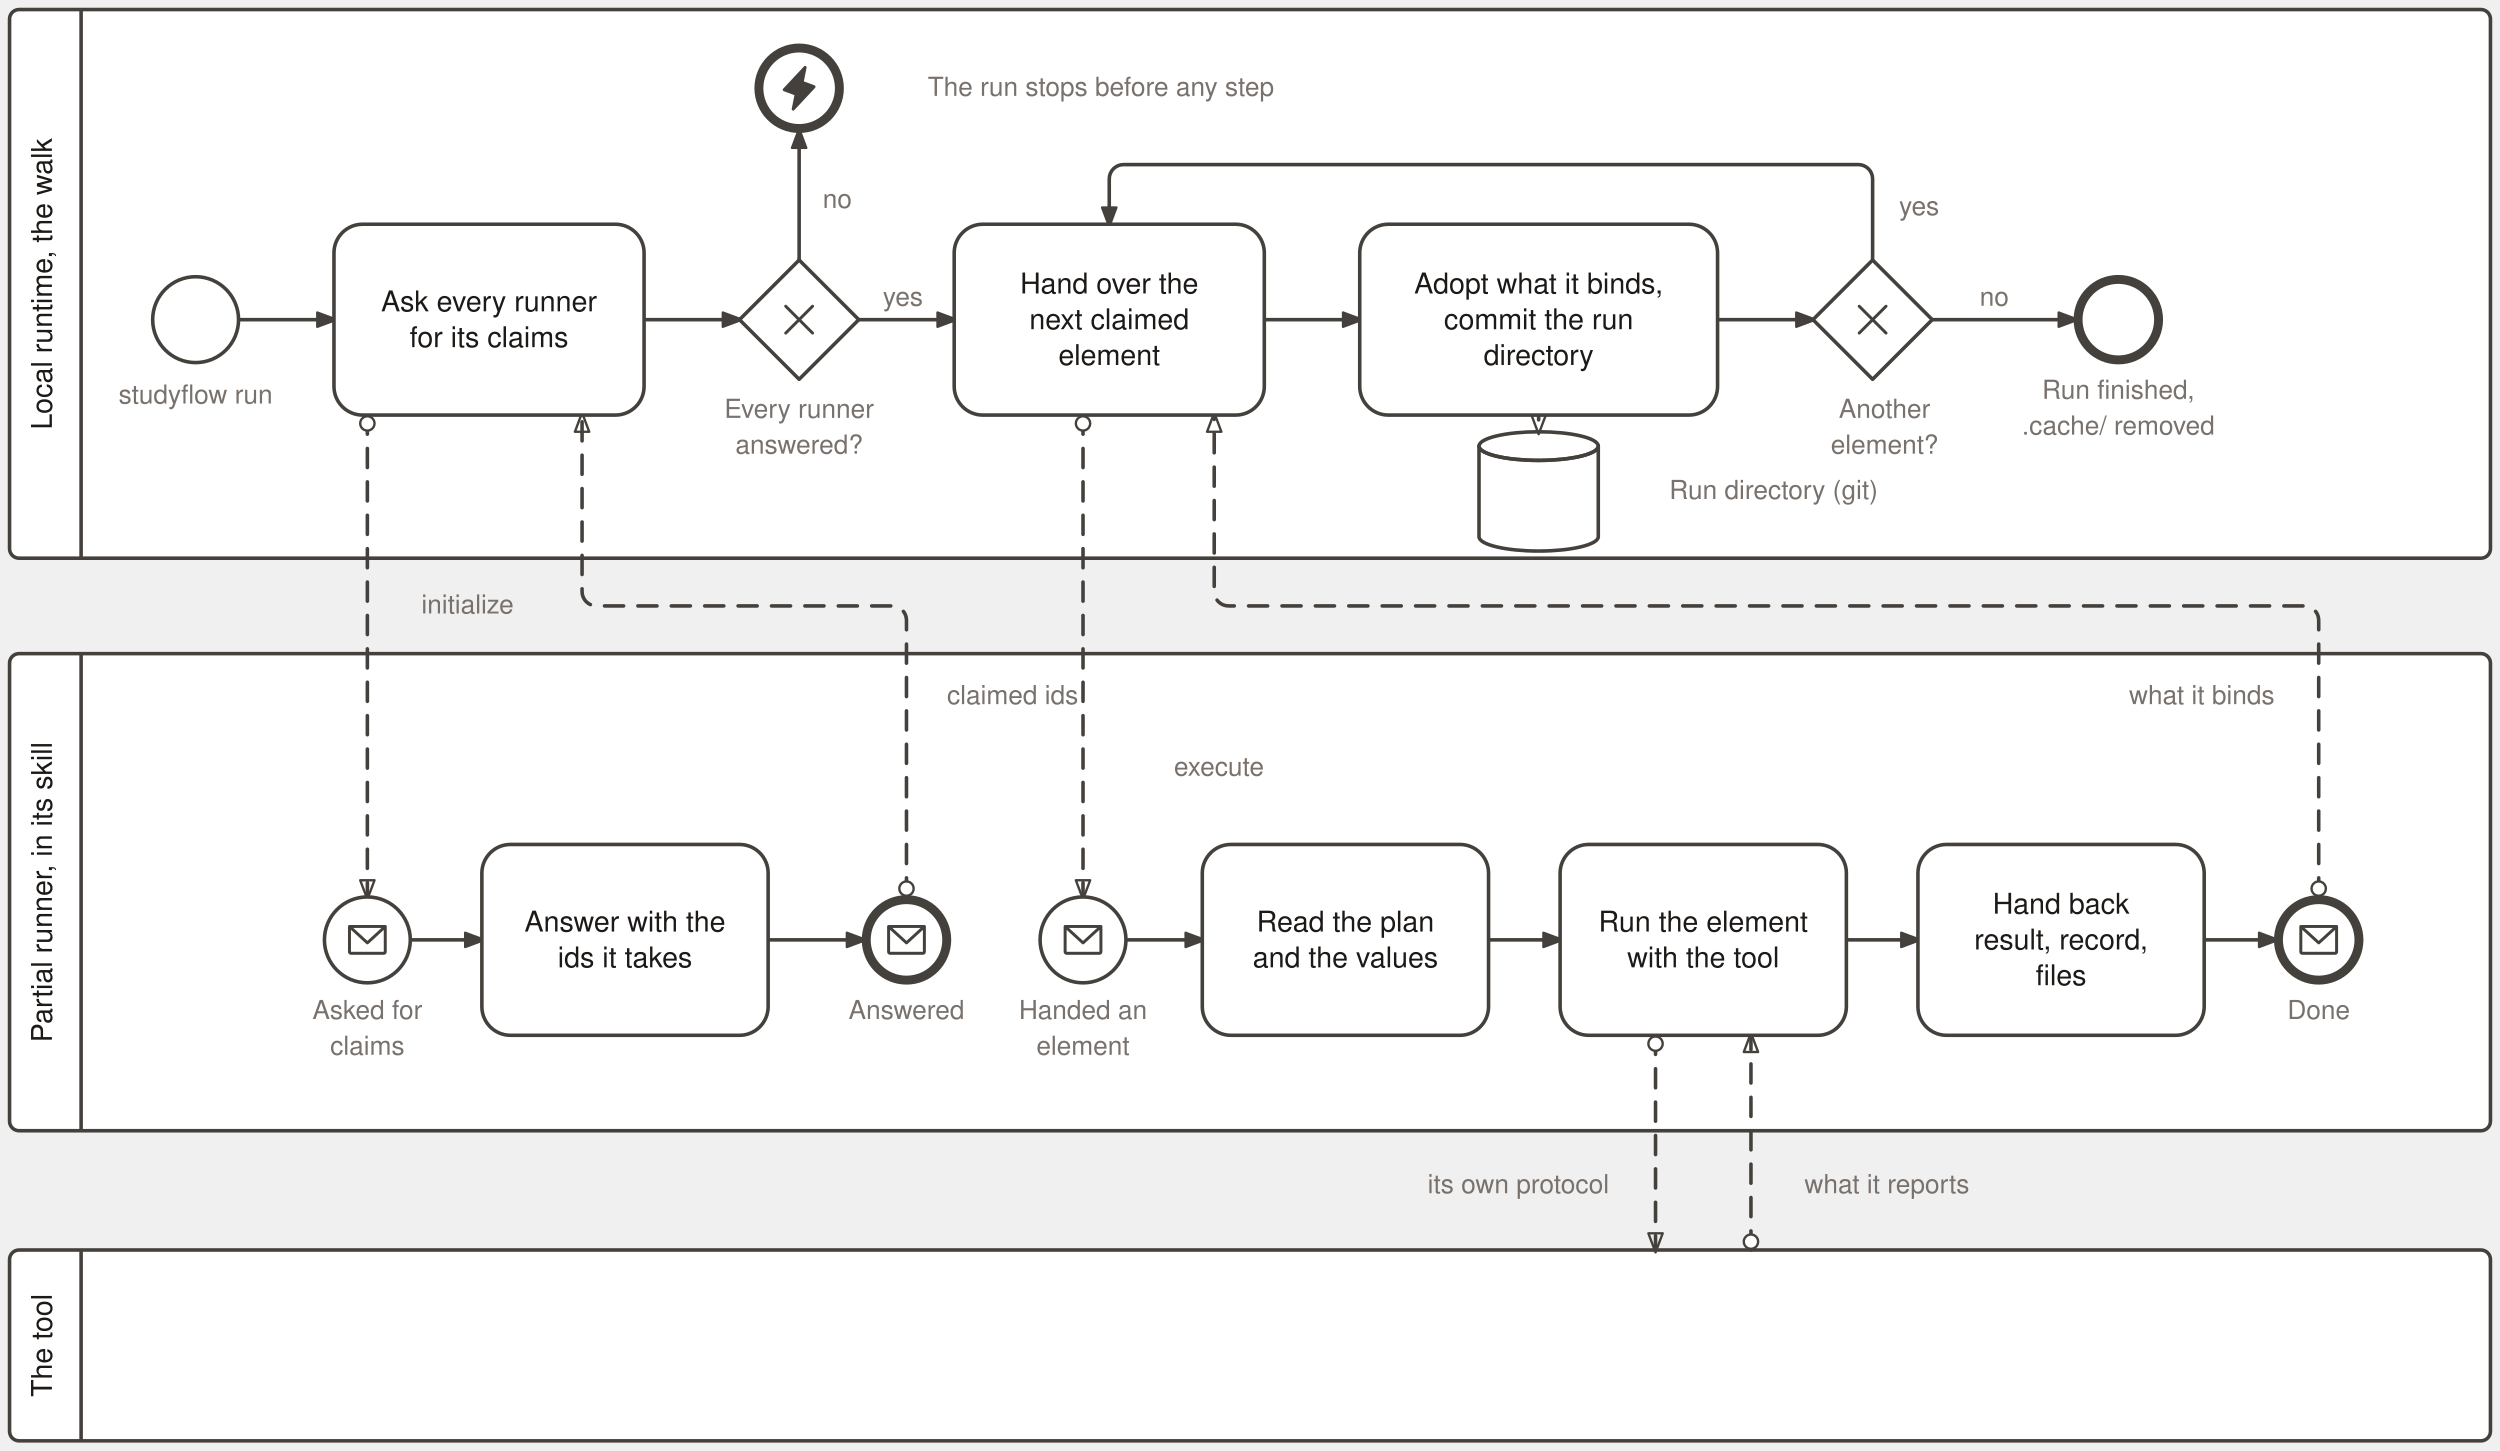
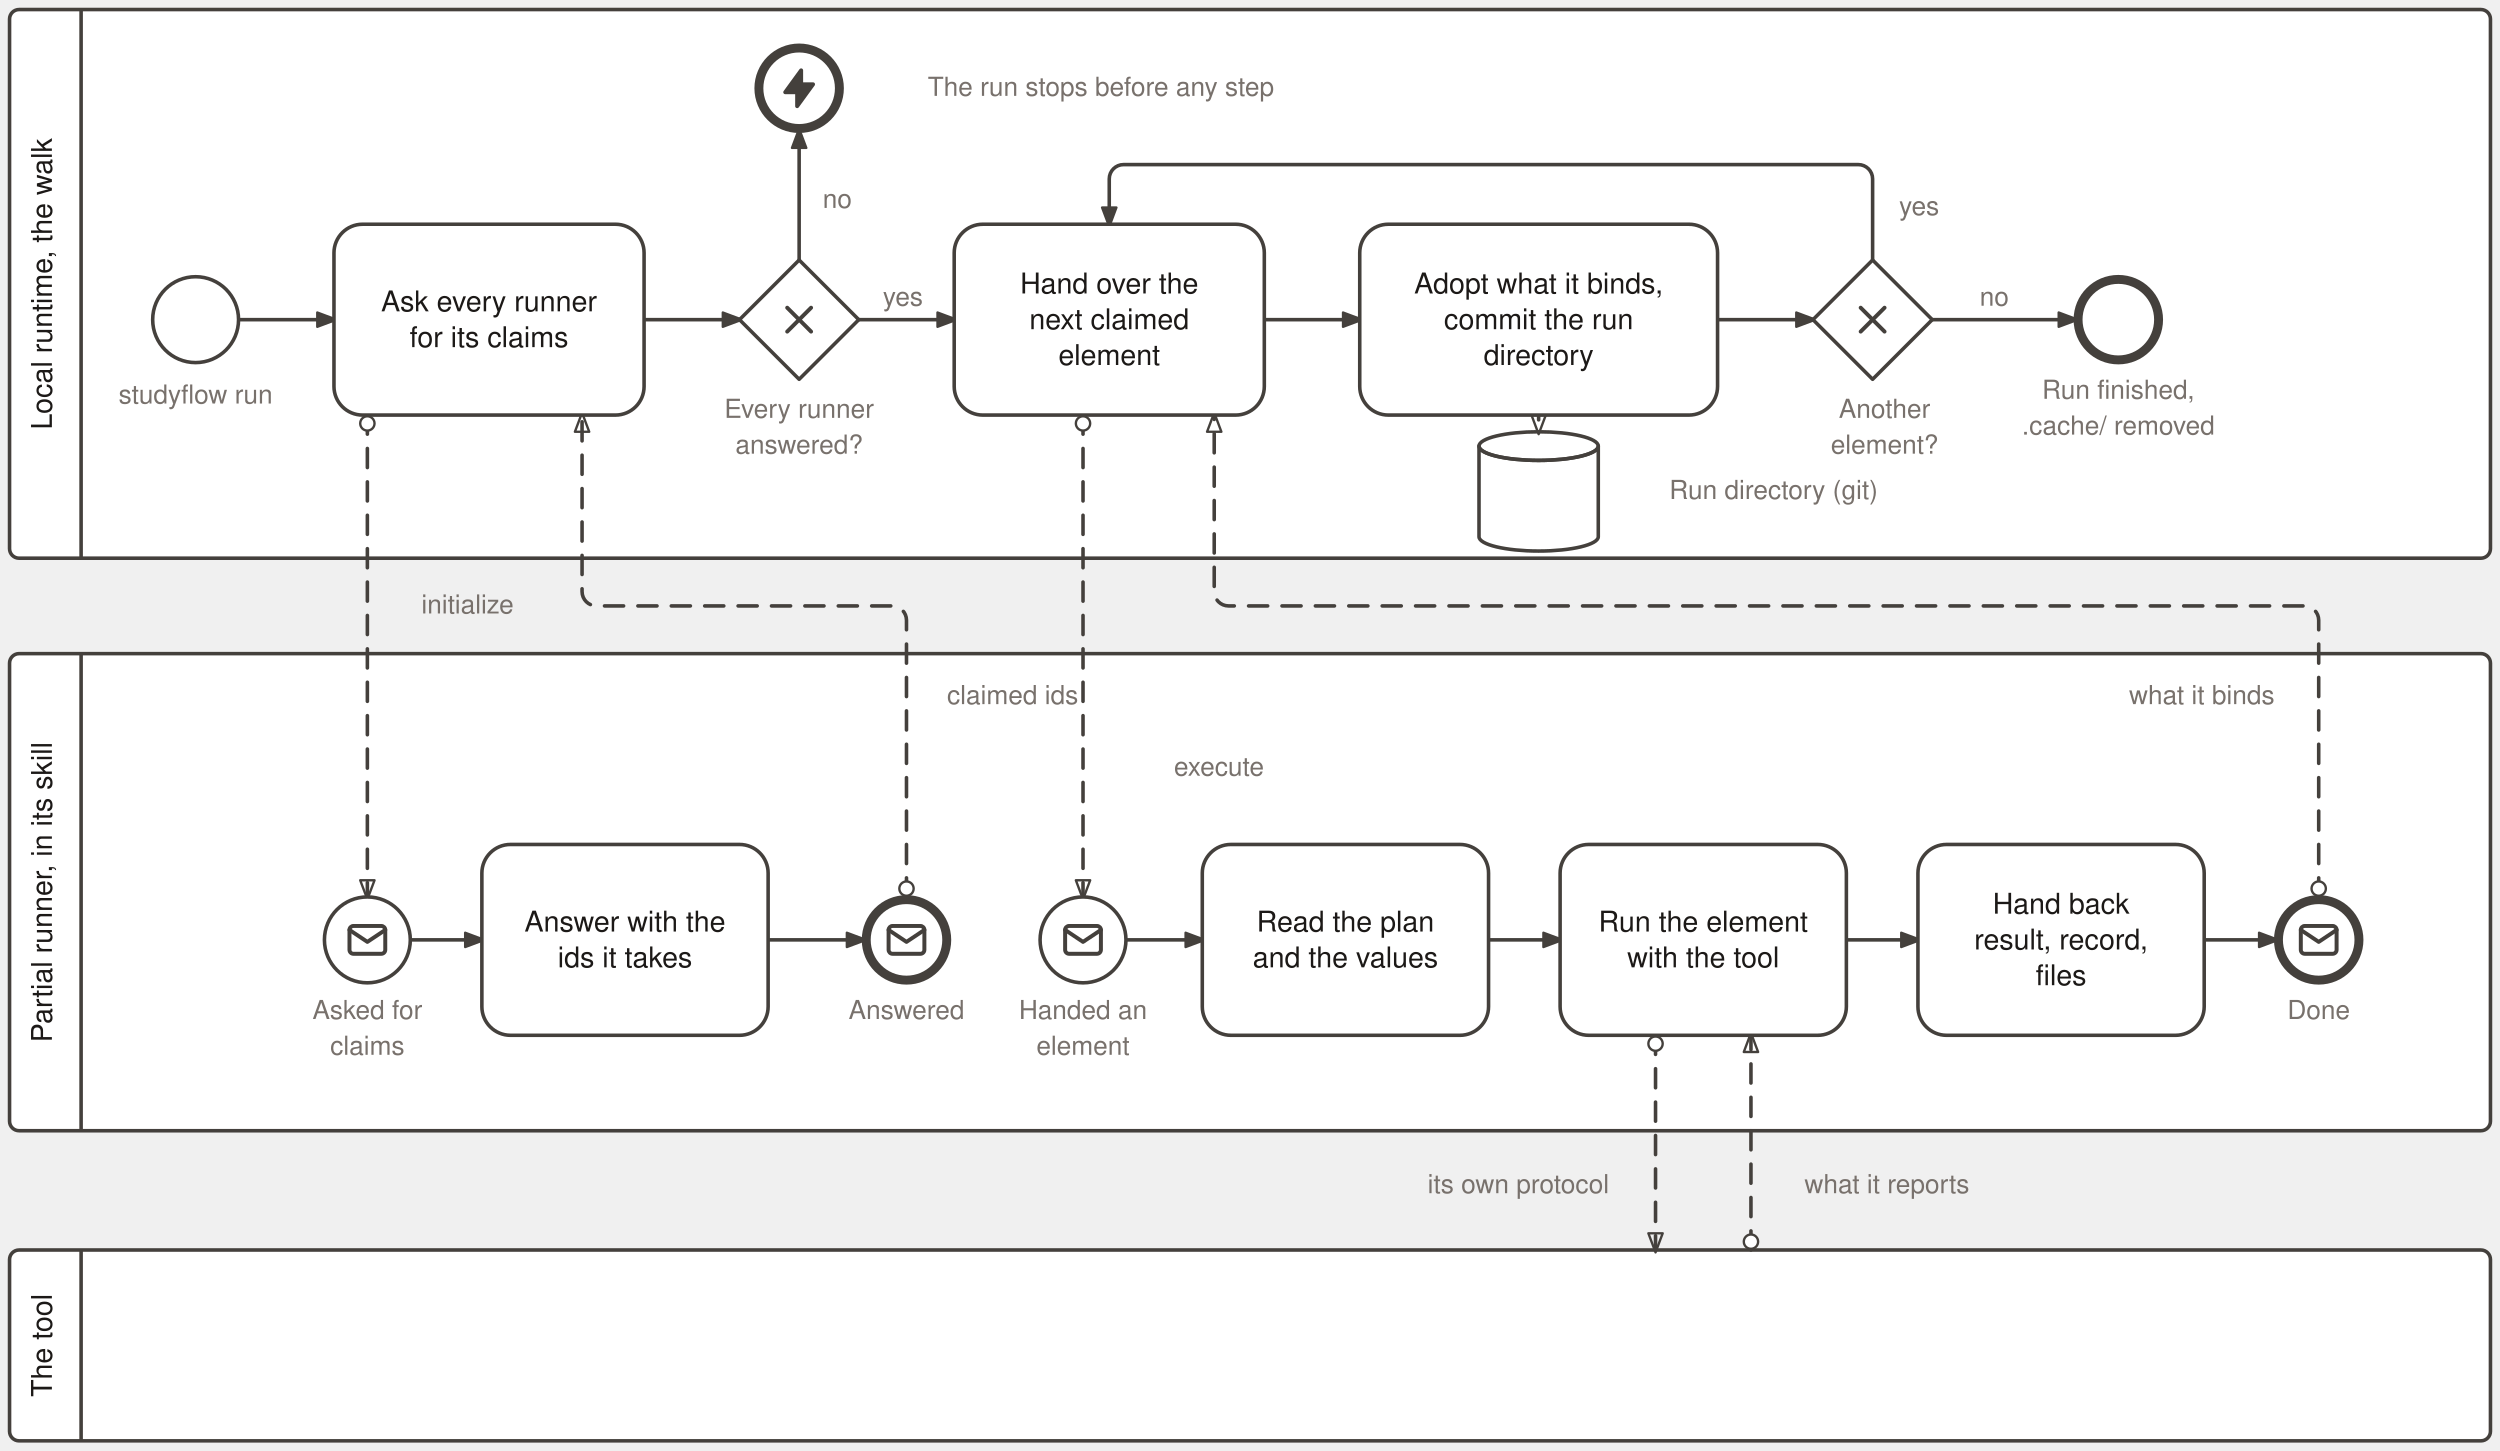
<svg xmlns="http://www.w3.org/2000/svg" class="sf-canvas" viewBox="36 16 1048 608" width="1048" height="608">
  <defs>
    <marker id="sf-arrow-sequence" markerWidth="10" markerHeight="10" refX="8" refY="5" orient="auto" markerUnits="userSpaceOnUse">
      <path d="M1,2 L9,5 L1,8 Z" fill="context-stroke" stroke="context-stroke" stroke-width="1" stroke-linejoin="round" />
    </marker>
    <marker id="sf-arrow-message" markerWidth="10" markerHeight="10" refX="8" refY="5" orient="auto" markerUnits="userSpaceOnUse">
      <path d="M1,2 L9,5 L1,8 Z" fill="none" stroke="context-stroke" stroke-width="1" stroke-linejoin="round" />
    </marker>
    <marker id="sf-arrow-open" markerWidth="10" markerHeight="10" refX="8" refY="5" orient="auto" markerUnits="userSpaceOnUse">
      <path d="M1,2 L9,5 L1,8 Z" fill="none" stroke="context-stroke" stroke-width="1" stroke-linejoin="round" />
    </marker>
    <marker id="sf-marker-default" markerWidth="10" markerHeight="10" refX="0" refY="5" orient="auto" markerUnits="userSpaceOnUse">
      <path d="M3,2 L7,8" fill="none" stroke="context-stroke" stroke-width="1.5" />
    </marker>
    <marker id="sf-marker-message-start" markerWidth="10" markerHeight="10" refX="1.5" refY="5" orient="auto" markerUnits="userSpaceOnUse">
      <circle cx="5" cy="5" r="3" fill="#ffffff" stroke="context-stroke" stroke-width="1" />
    </marker>
  </defs>
  <g data-layer="elements">
    <g class="sf-shape" data-element-id="Pool_Walk" data-element-type="bpmn:Participant" transform="translate(40, 20)">
      <rect x="0" y="0" width="1040" height="230" rx="4" ry="4" fill="#ffffff" stroke="#44403c" stroke-width="1.5" />
      <line x1="30" y1="0" x2="30" y2="230" stroke="#44403c" stroke-width="1.5" />
      <text class="sf-label" x="15" y="115" fill="#1c1917" font-size="12" font-weight="500" font-family="&quot;IBM Plex Sans&quot;, Helvetica, sans-serif" text-anchor="middle" dominant-baseline="central" stroke-width="0" transform="rotate(-90, 15, 115)">Local runtime, the walk</text>
    </g>
    <g class="sf-shape" data-element-id="Pool_Runner" data-element-type="bpmn:Participant" transform="translate(40, 290)">
      <rect x="0" y="0" width="1040" height="200" rx="4" ry="4" fill="#ffffff" stroke="#44403c" stroke-width="1.5" />
      <line x1="30" y1="0" x2="30" y2="200" stroke="#44403c" stroke-width="1.5" />
      <text class="sf-label" x="15" y="100" fill="#1c1917" font-size="12" font-weight="500" font-family="&quot;IBM Plex Sans&quot;, Helvetica, sans-serif" text-anchor="middle" dominant-baseline="central" stroke-width="0" transform="rotate(-90, 15, 100)">Partial runner, in its skill</text>
    </g>
    <g class="sf-shape" data-element-id="Pool_Tool" data-element-type="bpmn:Participant" transform="translate(40, 540)">
      <rect x="0" y="0" width="1040" height="80" rx="4" ry="4" fill="#ffffff" stroke="#44403c" stroke-width="1.5" />
      <line x1="30" y1="0" x2="30" y2="80" stroke="#44403c" stroke-width="1.5" />
      <text class="sf-label" x="15" y="40" fill="#1c1917" font-size="12" font-weight="500" font-family="&quot;IBM Plex Sans&quot;, Helvetica, sans-serif" text-anchor="middle" dominant-baseline="central" stroke-width="0" transform="rotate(-90, 15, 40)">The tool</text>
    </g>
    <g class="sf-connection" data-element-id="Msg_Claims" data-element-type="bpmn:MessageFlow">
      <path class="sf-connection-line" d="M 190 190 L 190 392" data-waypoints="190,190 190,392" fill="none" stroke="#44403c" stroke-width="1.5" stroke-linejoin="round" stroke-linecap="round" stroke-dasharray="8,6" marker-end="url(#sf-arrow-message)" marker-start="url(#sf-marker-message-start)" />
    </g>
    <g class="sf-connection" data-element-id="Msg_Claimed" data-element-type="bpmn:MessageFlow">
      <path class="sf-connection-line" d="M 416 392 L 416 276 A 6 6 0 0 0 410 270 L 286 270 A 6 6 0 0 1 280 264 L 280 190" data-waypoints="416,392 416,270 280,270 280,190" fill="none" stroke="#44403c" stroke-width="1.5" stroke-linejoin="round" stroke-linecap="round" stroke-dasharray="8,6" marker-end="url(#sf-arrow-message)" marker-start="url(#sf-marker-message-start)" />
    </g>
    <g class="sf-connection" data-element-id="Msg_Element" data-element-type="bpmn:MessageFlow">
      <path class="sf-connection-line" d="M 490 190 L 490 392" data-waypoints="490,190 490,392" fill="none" stroke="#44403c" stroke-width="1.5" stroke-linejoin="round" stroke-linecap="round" stroke-dasharray="8,6" marker-end="url(#sf-arrow-message)" marker-start="url(#sf-marker-message-start)" />
    </g>
    <g class="sf-connection" data-element-id="Msg_State" data-element-type="bpmn:MessageFlow">
      <path class="sf-connection-line" d="M 1008 392 L 1008 276 A 6 6 0 0 0 1002 270 L 551 270 A 6 6 0 0 1 545 264 L 545 190" data-waypoints="1008,392 1008,270 545,270 545,190" fill="none" stroke="#44403c" stroke-width="1.5" stroke-linejoin="round" stroke-linecap="round" stroke-dasharray="8,6" marker-end="url(#sf-arrow-message)" marker-start="url(#sf-marker-message-start)" />
    </g>
    <g class="sf-connection" data-element-id="Msg_Protocol" data-element-type="bpmn:MessageFlow">
      <path class="sf-connection-line" d="M 730 450 L 730 540" data-waypoints="730,450 730,540" fill="none" stroke="#44403c" stroke-width="1.5" stroke-linejoin="round" stroke-linecap="round" stroke-dasharray="8,6" marker-end="url(#sf-arrow-message)" marker-start="url(#sf-marker-message-start)" />
    </g>
    <g class="sf-connection" data-element-id="Msg_Report" data-element-type="bpmn:MessageFlow">
      <path class="sf-connection-line" d="M 770 540 L 770 450" data-waypoints="770,540 770,450" fill="none" stroke="#44403c" stroke-width="1.5" stroke-linejoin="round" stroke-linecap="round" stroke-dasharray="8,6" marker-end="url(#sf-arrow-message)" marker-start="url(#sf-marker-message-start)" />
    </g>
    <g class="sf-connection" data-element-id="Out_Commit" data-element-type="bpmn:DataOutputAssociation">
      <path class="sf-connection-line" d="M 681 190 L 681 197" data-waypoints="681,190 681,197" fill="none" stroke="#44403c" stroke-width="1.5" stroke-linejoin="round" stroke-linecap="round" stroke-dasharray="2,5" marker-end="url(#sf-arrow-open)" />
    </g>
    <g class="sf-connection" data-element-id="Flow_Start" data-element-type="bpmn:SequenceFlow">
      <path class="sf-connection-line" d="M 136 150 L 176 150" data-waypoints="136,150 176,150" fill="none" stroke="#44403c" stroke-width="1.5" stroke-linejoin="round" stroke-linecap="round" marker-end="url(#sf-arrow-sequence)" />
    </g>
    <g class="sf-connection" data-element-id="Flow_Claims" data-element-type="bpmn:SequenceFlow">
      <path class="sf-connection-line" d="M 306 150 L 346 150" data-waypoints="306,150 346,150" fill="none" stroke="#44403c" stroke-width="1.5" stroke-linejoin="round" stroke-linecap="round" marker-end="url(#sf-arrow-sequence)" />
    </g>
    <g class="sf-connection" data-element-id="Flow_Refused" data-element-type="bpmn:SequenceFlow">
      <path class="sf-connection-line" d="M 371 125 L 371 71" data-waypoints="371,125 371,71" fill="none" stroke="#44403c" stroke-width="1.5" stroke-linejoin="round" stroke-linecap="round" marker-end="url(#sf-arrow-sequence)" />
    </g>
    <g class="sf-connection" data-element-id="Flow_Answered" data-element-type="bpmn:SequenceFlow">
      <path class="sf-connection-line" d="M 396 150 L 436 150" data-waypoints="396,150 436,150" fill="none" stroke="#44403c" stroke-width="1.5" stroke-linejoin="round" stroke-linecap="round" marker-end="url(#sf-arrow-sequence)" />
    </g>
    <g class="sf-connection" data-element-id="Flow_Handed" data-element-type="bpmn:SequenceFlow">
      <path class="sf-connection-line" d="M 566 150 L 606 150" data-waypoints="566,150 606,150" fill="none" stroke="#44403c" stroke-width="1.5" stroke-linejoin="round" stroke-linecap="round" marker-end="url(#sf-arrow-sequence)" />
    </g>
    <g class="sf-connection" data-element-id="Flow_Adopted" data-element-type="bpmn:SequenceFlow">
      <path class="sf-connection-line" d="M 756 150 L 796 150" data-waypoints="756,150 796,150" fill="none" stroke="#44403c" stroke-width="1.5" stroke-linejoin="round" stroke-linecap="round" marker-end="url(#sf-arrow-sequence)" />
    </g>
    <g class="sf-connection" data-element-id="Flow_Again" data-element-type="bpmn:SequenceFlow">
      <path class="sf-connection-line" d="M 821 125 L 821 91 A 6 6 0 0 0 815 85 L 507 85 A 6 6 0 0 0 501 91 L 501 110" data-waypoints="821,125 821,85 501,85 501,110" fill="none" stroke="#44403c" stroke-width="1.5" stroke-linejoin="round" stroke-linecap="round" marker-end="url(#sf-arrow-sequence)" />
    </g>
    <g class="sf-connection" data-element-id="Flow_Done" data-element-type="bpmn:SequenceFlow">
      <path class="sf-connection-line" d="M 846 150 L 906 150" data-waypoints="846,150 906,150" fill="none" stroke="#44403c" stroke-width="1.5" stroke-linejoin="round" stroke-linecap="round" marker-end="url(#sf-arrow-sequence)" />
    </g>
    <g class="sf-connection" data-element-id="Flow_Asked" data-element-type="bpmn:SequenceFlow">
      <path class="sf-connection-line" d="M 208 410 L 238 410" data-waypoints="208,410 238,410" fill="none" stroke="#44403c" stroke-width="1.5" stroke-linejoin="round" stroke-linecap="round" marker-end="url(#sf-arrow-sequence)" />
    </g>
    <g class="sf-connection" data-element-id="Flow_Printed" data-element-type="bpmn:SequenceFlow">
      <path class="sf-connection-line" d="M 358 410 L 398 410" data-waypoints="358,410 398,410" fill="none" stroke="#44403c" stroke-width="1.5" stroke-linejoin="round" stroke-linecap="round" marker-end="url(#sf-arrow-sequence)" />
    </g>
    <g class="sf-connection" data-element-id="Flow_Handed_In" data-element-type="bpmn:SequenceFlow">
      <path class="sf-connection-line" d="M 508 410 L 540 410" data-waypoints="508,410 540,410" fill="none" stroke="#44403c" stroke-width="1.5" stroke-linejoin="round" stroke-linecap="round" marker-end="url(#sf-arrow-sequence)" />
    </g>
    <g class="sf-connection" data-element-id="Flow_Read" data-element-type="bpmn:SequenceFlow">
      <path class="sf-connection-line" d="M 660 410 L 690 410" data-waypoints="660,410 690,410" fill="none" stroke="#44403c" stroke-width="1.5" stroke-linejoin="round" stroke-linecap="round" marker-end="url(#sf-arrow-sequence)" />
    </g>
    <g class="sf-connection" data-element-id="Flow_Ran" data-element-type="bpmn:SequenceFlow">
      <path class="sf-connection-line" d="M 810 410 L 840 410" data-waypoints="810,410 840,410" fill="none" stroke="#44403c" stroke-width="1.5" stroke-linejoin="round" stroke-linecap="round" marker-end="url(#sf-arrow-sequence)" />
    </g>
    <g class="sf-connection" data-element-id="Flow_Written" data-element-type="bpmn:SequenceFlow">
      <path class="sf-connection-line" d="M 960 410 L 990 410" data-waypoints="960,410 990,410" fill="none" stroke="#44403c" stroke-width="1.5" stroke-linejoin="round" stroke-linecap="round" marker-end="url(#sf-arrow-sequence)" />
    </g>
    <g class="sf-external-label" data-element-id="Msg_Claims_label" data-element-type="bpmn:MessageFlow" data-label-owner="Msg_Claims" transform="translate(197, 262)">
      <text class="sf-label" x="35" y="7.5" fill="#78716c" font-size="11" font-weight="400" font-family="&quot;IBM Plex Sans&quot;, Helvetica, sans-serif" text-anchor="middle" dominant-baseline="middle" stroke-width="0">initialize</text>
    </g>
    <g class="sf-external-label" data-element-id="Msg_Claimed_label" data-element-type="bpmn:MessageFlow" data-label-owner="Msg_Claimed" transform="translate(423, 300)">
      <text class="sf-label" x="37.5" y="7.5" fill="#78716c" font-size="11" font-weight="400" font-family="&quot;IBM Plex Sans&quot;, Helvetica, sans-serif" text-anchor="middle" dominant-baseline="middle" stroke-width="0">claimed ids</text>
    </g>
    <g class="sf-external-label" data-element-id="Msg_Element_label" data-element-type="bpmn:MessageFlow" data-label-owner="Msg_Element" transform="translate(497, 330)">
      <text class="sf-label" x="50" y="7.5" fill="#78716c" font-size="11" font-weight="400" font-family="&quot;IBM Plex Sans&quot;, Helvetica, sans-serif" text-anchor="middle" dominant-baseline="middle" stroke-width="0">execute</text>
    </g>
    <g class="sf-external-label" data-element-id="Msg_State_label" data-element-type="bpmn:MessageFlow" data-label-owner="Msg_State" transform="translate(915, 300)">
      <text class="sf-label" x="44" y="7.5" fill="#78716c" font-size="11" font-weight="400" font-family="&quot;IBM Plex Sans&quot;, Helvetica, sans-serif" text-anchor="middle" dominant-baseline="middle" stroke-width="0">what it binds</text>
    </g>
    <g class="sf-external-label" data-element-id="Msg_Protocol_label" data-element-type="bpmn:MessageFlow" data-label-owner="Msg_Protocol" transform="translate(620, 505)">
      <text class="sf-label" x="52.5" y="7.5" fill="#78716c" font-size="11" font-weight="400" font-family="&quot;IBM Plex Sans&quot;, Helvetica, sans-serif" text-anchor="middle" dominant-baseline="middle" stroke-width="0">its own protocol</text>
    </g>
    <g class="sf-external-label" data-element-id="Msg_Report_label" data-element-type="bpmn:MessageFlow" data-label-owner="Msg_Report" transform="translate(777, 505)">
      <text class="sf-label" x="50" y="7.5" fill="#78716c" font-size="11" font-weight="400" font-family="&quot;IBM Plex Sans&quot;, Helvetica, sans-serif" text-anchor="middle" dominant-baseline="middle" stroke-width="0">what it reports</text>
    </g>
    <g class="sf-external-label" data-element-id="Flow_Refused_label" data-element-type="bpmn:SequenceFlow" data-label-owner="Flow_Refused" transform="translate(377, 92)">
      <text class="sf-label" x="10" y="7.5" fill="#78716c" font-size="11" font-weight="400" font-family="&quot;IBM Plex Sans&quot;, Helvetica, sans-serif" text-anchor="middle" dominant-baseline="middle" stroke-width="0">no</text>
    </g>
    <g class="sf-external-label" data-element-id="Flow_Answered_label" data-element-type="bpmn:SequenceFlow" data-label-owner="Flow_Answered" transform="translate(402, 133)">
      <text class="sf-label" x="12.5" y="7.5" fill="#78716c" font-size="11" font-weight="400" font-family="&quot;IBM Plex Sans&quot;, Helvetica, sans-serif" text-anchor="middle" dominant-baseline="middle" stroke-width="0">yes</text>
    </g>
    <g class="sf-external-label" data-element-id="Flow_Again_label" data-element-type="bpmn:SequenceFlow" data-label-owner="Flow_Again" transform="translate(828, 95)">
      <text class="sf-label" x="12.5" y="7.5" fill="#78716c" font-size="11" font-weight="400" font-family="&quot;IBM Plex Sans&quot;, Helvetica, sans-serif" text-anchor="middle" dominant-baseline="middle" stroke-width="0">yes</text>
    </g>
    <g class="sf-external-label" data-element-id="Flow_Done_label" data-element-type="bpmn:SequenceFlow" data-label-owner="Flow_Done" transform="translate(862, 133)">
      <text class="sf-label" x="10" y="7.5" fill="#78716c" font-size="11" font-weight="400" font-family="&quot;IBM Plex Sans&quot;, Helvetica, sans-serif" text-anchor="middle" dominant-baseline="middle" stroke-width="0">no</text>
    </g>
    <g class="sf-shape" data-element-id="Walk_Start" data-element-type="bpmn:StartEvent" transform="translate(100, 132)">
      <circle cx="18" cy="18" r="18" fill="#ffffff" stroke="#44403c" stroke-width="1.5" />
    </g>
    <g class="sf-shape" data-element-id="Ask_Claims" data-element-type="bpmn:Task" transform="translate(176, 110)">
      <rect x="0" y="0" width="130" height="80" rx="12" ry="12" fill="#ffffff" stroke="#44403c" stroke-width="1.5" />
      <text class="sf-label" x="65" y="32.5" fill="#1c1917" font-size="12" font-weight="500" font-family="&quot;IBM Plex Sans&quot;, Helvetica, sans-serif" text-anchor="middle" dominant-baseline="middle" stroke-width="0">Ask every runner</text>
      <text class="sf-label" x="65" y="47.5" fill="#1c1917" font-size="12" font-weight="500" font-family="&quot;IBM Plex Sans&quot;, Helvetica, sans-serif" text-anchor="middle" dominant-baseline="middle" stroke-width="0">for its claims</text>
    </g>
    <g class="sf-shape" data-element-id="Claims_Gate" data-element-type="bpmn:ExclusiveGateway" transform="translate(346, 125)">
      <polygon points="25,0 50,25 25,50 0,25" fill="#ffffff" stroke="#44403c" stroke-width="1.5" stroke-linecap="round" stroke-linejoin="round" />
-       <svg x="15" y="15" width="20" height="20" class="sf-icon" viewBox="0 0 256 256" stroke="none" color="#44403c" data-icon-key="ExclusiveGateway">
-         <path fill="#44403c" d="M205.66 194.34a8 8 0 0 1-11.32 11.32L128 139.31l-66.34 66.35a8 8 0 0 1-11.32-11.32L116.69 128L50.34 61.66a8 8 0 0 1 11.32-11.32L128 116.69l66.34-66.35a8 8 0 0 1 11.32 11.32L139.31 128Z" />
+       <svg x="15" y="15" width="20" height="20" class="sf-icon" viewBox="0 0 24 24" stroke="none" color="#44403c" data-icon-key="ExclusiveGateway">
+         <path fill="none" stroke="#44403c" stroke-linecap="round" stroke-linejoin="round" stroke-width="2" d="M18 6L6 18M6 6l12 12" />
      </svg>
    </g>
    <g class="sf-shape" data-element-id="Stop" data-element-type="bpmn:EndEvent" transform="translate(353, 35)">
      <circle cx="18" cy="18" r="16.875" fill="#ffffff" stroke="#44403c" stroke-width="3.75" />
-       <svg x="8" y="8" width="20" height="20" class="sf-icon" viewBox="0 0 256 256" stroke="none" color="#44403c" data-icon-key="ErrorEventDefinition:end">
-         <path fill="#44403c" d="m213.85 125.46l-112 120a8 8 0 0 1-13.69-7l14.66-73.33l-57.63-21.64a8 8 0 0 1-3-13l112-120a8 8 0 0 1 13.69 7l-14.7 73.41l57.63 21.61a8 8 0 0 1 3 12.95Z" />
+       <svg x="8" y="8" width="20" height="20" class="sf-icon" viewBox="0 0 24 24" stroke="none" color="#44403c" data-icon-key="ErrorEventDefinition:end">
+         <path fill="#44403c" d="m13 2l.018.001l.016.001l.083.005l.011.002h.011l.038.009l.052.008l.016.006l.011.001l.029.011l.052.014l.019.009l.015.004l.028.014l.04.017l.021.012l.022.01l.023.015l.031.017l.034.024l.018.011l.013.012l.024.017l.038.034l.022.017l.008.01l.014.012l.036.041l.026.027l.006.009c.12.147.196.322.218.513l.001.012l.002.041L14 3v6h5a1 1 0 0 1 .868 1.497l-.06.091l-8 11C11.24 22.371 10 21.968 10 21v-6H5a1 1 0 0 1-.868-1.497l.06-.091l8-11l.01-.013l.018-.024l.033-.038l.018-.022l.009-.008l.013-.014l.04-.036l.028-.026l.008-.006a1 1 0 0 1 .402-.199l.011-.001l.027-.005l.074-.013l.011-.001l.041-.002z" />
      </svg>
    </g>
    <g class="sf-shape" data-element-id="Hand_Over" data-element-type="bpmn:Task" transform="translate(436, 110)">
      <rect x="0" y="0" width="130" height="80" rx="12" ry="12" fill="#ffffff" stroke="#44403c" stroke-width="1.5" />
      <text class="sf-label" x="65" y="25" fill="#1c1917" font-size="12" font-weight="500" font-family="&quot;IBM Plex Sans&quot;, Helvetica, sans-serif" text-anchor="middle" dominant-baseline="middle" stroke-width="0">Hand over the</text>
      <text class="sf-label" x="65" y="40" fill="#1c1917" font-size="12" font-weight="500" font-family="&quot;IBM Plex Sans&quot;, Helvetica, sans-serif" text-anchor="middle" dominant-baseline="middle" stroke-width="0">next claimed</text>
      <text class="sf-label" x="65" y="55" fill="#1c1917" font-size="12" font-weight="500" font-family="&quot;IBM Plex Sans&quot;, Helvetica, sans-serif" text-anchor="middle" dominant-baseline="middle" stroke-width="0">element</text>
    </g>
    <g class="sf-shape" data-element-id="Adopt" data-element-type="bpmn:Task" transform="translate(606, 110)">
      <rect x="0" y="0" width="150" height="80" rx="12" ry="12" fill="#ffffff" stroke="#44403c" stroke-width="1.5" />
      <text class="sf-label" x="75" y="25" fill="#1c1917" font-size="12" font-weight="500" font-family="&quot;IBM Plex Sans&quot;, Helvetica, sans-serif" text-anchor="middle" dominant-baseline="middle" stroke-width="0">Adopt what it binds,</text>
      <text class="sf-label" x="75" y="40" fill="#1c1917" font-size="12" font-weight="500" font-family="&quot;IBM Plex Sans&quot;, Helvetica, sans-serif" text-anchor="middle" dominant-baseline="middle" stroke-width="0">commit the run</text>
      <text class="sf-label" x="75" y="55" fill="#1c1917" font-size="12" font-weight="500" font-family="&quot;IBM Plex Sans&quot;, Helvetica, sans-serif" text-anchor="middle" dominant-baseline="middle" stroke-width="0">directory</text>
    </g>
    <g class="sf-shape" data-element-id="Run_Dir" data-element-type="bpmn:DataStoreReference" transform="translate(656, 197)">
      <path d="M0,6 A25,6 0 0 0 50,6 L50,44 A25,6 0 0 1 0,44 Z" fill="#ffffff" stroke="#44403c" stroke-width="1.5" stroke-linejoin="round" />
      <path d="M0,6 A25,6 0 0 0 50,6 A25,6 0 0 0 0,6 Z" fill="none" stroke="#44403c" stroke-width="1.5" />
    </g>
    <g class="sf-shape" data-element-id="More_Gate" data-element-type="bpmn:ExclusiveGateway" transform="translate(796, 125)">
      <polygon points="25,0 50,25 25,50 0,25" fill="#ffffff" stroke="#44403c" stroke-width="1.5" stroke-linecap="round" stroke-linejoin="round" />
-       <svg x="15" y="15" width="20" height="20" class="sf-icon" viewBox="0 0 256 256" stroke="none" color="#44403c" data-icon-key="ExclusiveGateway">
-         <path fill="#44403c" d="M205.66 194.34a8 8 0 0 1-11.32 11.32L128 139.31l-66.34 66.35a8 8 0 0 1-11.32-11.32L116.69 128L50.34 61.66a8 8 0 0 1 11.32-11.32L128 116.69l66.34-66.35a8 8 0 0 1 11.32 11.32L139.31 128Z" />
+       <svg x="15" y="15" width="20" height="20" class="sf-icon" viewBox="0 0 24 24" stroke="none" color="#44403c" data-icon-key="ExclusiveGateway">
+         <path fill="none" stroke="#44403c" stroke-linecap="round" stroke-linejoin="round" stroke-width="2" d="M18 6L6 18M6 6l12 12" />
      </svg>
    </g>
    <g class="sf-shape" data-element-id="Walk_End" data-element-type="bpmn:EndEvent" transform="translate(906, 132)">
      <circle cx="18" cy="18" r="16.875" fill="#ffffff" stroke="#44403c" stroke-width="3.75" />
    </g>
    <g class="sf-shape" data-element-id="Claims_Start" data-element-type="bpmn:StartEvent" transform="translate(172, 392)">
      <circle cx="18" cy="18" r="18" fill="#ffffff" stroke="#44403c" stroke-width="1.5" />
-       <svg x="8" y="8" width="20" height="20" class="sf-icon" viewBox="0 0 256 256" stroke="none" color="#44403c" data-icon-key="MessageEventDefinition">
-         <path fill="#44403c" d="M224 48H32a8 8 0 0 0-8 8v136a16 16 0 0 0 16 16h176a16 16 0 0 0 16-16V56a8 8 0 0 0-8-8m-20.57 16L128 133.15L52.57 64ZM216 192H40V74.19l82.59 75.71a8 8 0 0 0 10.82 0L216 74.19z" />
+       <svg x="8" y="8" width="20" height="20" class="sf-icon" viewBox="0 0 24 24" stroke="none" color="#44403c" data-icon-key="MessageEventDefinition">
+         <g fill="none" stroke="#44403c" stroke-linecap="round" stroke-linejoin="round" stroke-width="2">
+           <path d="M3 7a2 2 0 0 1 2-2h14a2 2 0 0 1 2 2v10a2 2 0 0 1-2 2H5a2 2 0 0 1-2-2z" />
+           <path d="m3 7l9 6l9-6" />
+         </g>
      </svg>
    </g>
    <g class="sf-shape" data-element-id="Print_Ids" data-element-type="bpmn:Task" transform="translate(238, 370)">
      <rect x="0" y="0" width="120" height="80" rx="12" ry="12" fill="#ffffff" stroke="#44403c" stroke-width="1.5" />
      <text class="sf-label" x="60" y="32.5" fill="#1c1917" font-size="12" font-weight="500" font-family="&quot;IBM Plex Sans&quot;, Helvetica, sans-serif" text-anchor="middle" dominant-baseline="middle" stroke-width="0">Answer with the</text>
      <text class="sf-label" x="60" y="47.5" fill="#1c1917" font-size="12" font-weight="500" font-family="&quot;IBM Plex Sans&quot;, Helvetica, sans-serif" text-anchor="middle" dominant-baseline="middle" stroke-width="0">ids it takes</text>
    </g>
    <g class="sf-shape" data-element-id="Claims_End" data-element-type="bpmn:EndEvent" transform="translate(398, 392)">
      <circle cx="18" cy="18" r="16.875" fill="#ffffff" stroke="#44403c" stroke-width="3.75" />
-       <svg x="8" y="8" width="20" height="20" class="sf-icon" viewBox="0 0 256 256" stroke="none" color="#44403c" data-icon-key="MessageEventDefinition">
-         <path fill="#44403c" d="M224 48H32a8 8 0 0 0-8 8v136a16 16 0 0 0 16 16h176a16 16 0 0 0 16-16V56a8 8 0 0 0-8-8m-20.57 16L128 133.15L52.57 64ZM216 192H40V74.19l82.59 75.71a8 8 0 0 0 10.82 0L216 74.19z" />
+       <svg x="8" y="8" width="20" height="20" class="sf-icon" viewBox="0 0 24 24" stroke="none" color="#44403c" data-icon-key="MessageEventDefinition">
+         <g fill="none" stroke="#44403c" stroke-linecap="round" stroke-linejoin="round" stroke-width="2">
+           <path d="M3 7a2 2 0 0 1 2-2h14a2 2 0 0 1 2 2v10a2 2 0 0 1-2 2H5a2 2 0 0 1-2-2z" />
+           <path d="m3 7l9 6l9-6" />
+         </g>
      </svg>
    </g>
    <g class="sf-shape" data-element-id="Element_Start" data-element-type="bpmn:StartEvent" transform="translate(472, 392)">
      <circle cx="18" cy="18" r="18" fill="#ffffff" stroke="#44403c" stroke-width="1.5" />
-       <svg x="8" y="8" width="20" height="20" class="sf-icon" viewBox="0 0 256 256" stroke="none" color="#44403c" data-icon-key="MessageEventDefinition">
-         <path fill="#44403c" d="M224 48H32a8 8 0 0 0-8 8v136a16 16 0 0 0 16 16h176a16 16 0 0 0 16-16V56a8 8 0 0 0-8-8m-20.57 16L128 133.15L52.57 64ZM216 192H40V74.19l82.59 75.71a8 8 0 0 0 10.82 0L216 74.19z" />
+       <svg x="8" y="8" width="20" height="20" class="sf-icon" viewBox="0 0 24 24" stroke="none" color="#44403c" data-icon-key="MessageEventDefinition">
+         <g fill="none" stroke="#44403c" stroke-linecap="round" stroke-linejoin="round" stroke-width="2">
+           <path d="M3 7a2 2 0 0 1 2-2h14a2 2 0 0 1 2 2v10a2 2 0 0 1-2 2H5a2 2 0 0 1-2-2z" />
+           <path d="m3 7l9 6l9-6" />
+         </g>
      </svg>
    </g>
    <g class="sf-shape" data-element-id="Read_Plan" data-element-type="bpmn:Task" transform="translate(540, 370)">
      <rect x="0" y="0" width="120" height="80" rx="12" ry="12" fill="#ffffff" stroke="#44403c" stroke-width="1.5" />
      <text class="sf-label" x="60" y="32.5" fill="#1c1917" font-size="12" font-weight="500" font-family="&quot;IBM Plex Sans&quot;, Helvetica, sans-serif" text-anchor="middle" dominant-baseline="middle" stroke-width="0">Read the plan</text>
      <text class="sf-label" x="60" y="47.5" fill="#1c1917" font-size="12" font-weight="500" font-family="&quot;IBM Plex Sans&quot;, Helvetica, sans-serif" text-anchor="middle" dominant-baseline="middle" stroke-width="0">and the values</text>
    </g>
    <g class="sf-shape" data-element-id="Run_Tool" data-element-type="bpmn:Task" transform="translate(690, 370)">
      <rect x="0" y="0" width="120" height="80" rx="12" ry="12" fill="#ffffff" stroke="#44403c" stroke-width="1.5" />
      <text class="sf-label" x="60" y="32.5" fill="#1c1917" font-size="12" font-weight="500" font-family="&quot;IBM Plex Sans&quot;, Helvetica, sans-serif" text-anchor="middle" dominant-baseline="middle" stroke-width="0">Run the element</text>
      <text class="sf-label" x="60" y="47.5" fill="#1c1917" font-size="12" font-weight="500" font-family="&quot;IBM Plex Sans&quot;, Helvetica, sans-serif" text-anchor="middle" dominant-baseline="middle" stroke-width="0">with the tool</text>
    </g>
    <g class="sf-shape" data-element-id="Write_Back" data-element-type="bpmn:Task" transform="translate(840, 370)">
      <rect x="0" y="0" width="120" height="80" rx="12" ry="12" fill="#ffffff" stroke="#44403c" stroke-width="1.5" />
      <text class="sf-label" x="60" y="25" fill="#1c1917" font-size="12" font-weight="500" font-family="&quot;IBM Plex Sans&quot;, Helvetica, sans-serif" text-anchor="middle" dominant-baseline="middle" stroke-width="0">Hand back</text>
      <text class="sf-label" x="60" y="40" fill="#1c1917" font-size="12" font-weight="500" font-family="&quot;IBM Plex Sans&quot;, Helvetica, sans-serif" text-anchor="middle" dominant-baseline="middle" stroke-width="0">result, record,</text>
      <text class="sf-label" x="60" y="55" fill="#1c1917" font-size="12" font-weight="500" font-family="&quot;IBM Plex Sans&quot;, Helvetica, sans-serif" text-anchor="middle" dominant-baseline="middle" stroke-width="0">files</text>
    </g>
    <g class="sf-shape" data-element-id="Element_End" data-element-type="bpmn:EndEvent" transform="translate(990, 392)">
      <circle cx="18" cy="18" r="16.875" fill="#ffffff" stroke="#44403c" stroke-width="3.75" />
-       <svg x="8" y="8" width="20" height="20" class="sf-icon" viewBox="0 0 256 256" stroke="none" color="#44403c" data-icon-key="MessageEventDefinition">
-         <path fill="#44403c" d="M224 48H32a8 8 0 0 0-8 8v136a16 16 0 0 0 16 16h176a16 16 0 0 0 16-16V56a8 8 0 0 0-8-8m-20.57 16L128 133.15L52.57 64ZM216 192H40V74.19l82.59 75.71a8 8 0 0 0 10.82 0L216 74.19z" />
+       <svg x="8" y="8" width="20" height="20" class="sf-icon" viewBox="0 0 24 24" stroke="none" color="#44403c" data-icon-key="MessageEventDefinition">
+         <g fill="none" stroke="#44403c" stroke-linecap="round" stroke-linejoin="round" stroke-width="2">
+           <path d="M3 7a2 2 0 0 1 2-2h14a2 2 0 0 1 2 2v10a2 2 0 0 1-2 2H5a2 2 0 0 1-2-2z" />
+           <path d="m3 7l9 6l9-6" />
+         </g>
      </svg>
    </g>
    <g class="sf-external-label" data-element-id="Walk_Start_label" data-element-type="bpmn:StartEvent" data-label-owner="Walk_Start" transform="translate(75.53, 174)">
      <text class="sf-label" x="42.47" y="7.5" fill="#78716c" font-size="11" font-weight="400" font-family="&quot;IBM Plex Sans&quot;, Helvetica, sans-serif" text-anchor="middle" dominant-baseline="middle" stroke-width="0">studyflow run</text>
    </g>
    <g class="sf-external-label" data-element-id="Claims_Gate_label" data-element-type="bpmn:ExclusiveGateway" data-label-owner="Claims_Gate" transform="translate(326, 180)">
      <text class="sf-label" x="45" y="7.5" fill="#78716c" font-size="11" font-weight="400" font-family="&quot;IBM Plex Sans&quot;, Helvetica, sans-serif" text-anchor="middle" dominant-baseline="middle" stroke-width="0">Every runner</text>
      <text class="sf-label" x="45" y="22.5" fill="#78716c" font-size="11" font-weight="400" font-family="&quot;IBM Plex Sans&quot;, Helvetica, sans-serif" text-anchor="middle" dominant-baseline="middle" stroke-width="0">answered?</text>
    </g>
    <g class="sf-external-label" data-element-id="Stop_label" data-element-type="bpmn:EndEvent" data-label-owner="Stop" transform="translate(395, 45)">
      <text class="sf-label" x="102.5" y="7.5" fill="#78716c" font-size="11" font-weight="400" font-family="&quot;IBM Plex Sans&quot;, Helvetica, sans-serif" text-anchor="middle" dominant-baseline="middle" stroke-width="0">The run stops before any step</text>
    </g>
    <g class="sf-external-label" data-element-id="Run_Dir_label" data-element-type="bpmn:DataStoreReference" data-label-owner="Run_Dir" transform="translate(712, 214)">
      <text class="sf-label" x="67.5" y="7.5" fill="#78716c" font-size="11" font-weight="400" font-family="&quot;IBM Plex Sans&quot;, Helvetica, sans-serif" text-anchor="middle" dominant-baseline="middle" stroke-width="0">Run directory (git)</text>
    </g>
    <g class="sf-external-label" data-element-id="More_Gate_label" data-element-type="bpmn:ExclusiveGateway" data-label-owner="More_Gate" transform="translate(786, 180)">
      <text class="sf-label" x="40" y="7.5" fill="#78716c" font-size="11" font-weight="400" font-family="&quot;IBM Plex Sans&quot;, Helvetica, sans-serif" text-anchor="middle" dominant-baseline="middle" stroke-width="0">Another</text>
      <text class="sf-label" x="40" y="22.5" fill="#78716c" font-size="11" font-weight="400" font-family="&quot;IBM Plex Sans&quot;, Helvetica, sans-serif" text-anchor="middle" dominant-baseline="middle" stroke-width="0">element?</text>
    </g>
    <g class="sf-external-label" data-element-id="Walk_End_label" data-element-type="bpmn:EndEvent" data-label-owner="Walk_End" transform="translate(874, 172)">
      <text class="sf-label" x="50" y="7.5" fill="#78716c" font-size="11" font-weight="400" font-family="&quot;IBM Plex Sans&quot;, Helvetica, sans-serif" text-anchor="middle" dominant-baseline="middle" stroke-width="0">Run finished,</text>
      <text class="sf-label" x="50" y="22.5" fill="#78716c" font-size="11" font-weight="400" font-family="&quot;IBM Plex Sans&quot;, Helvetica, sans-serif" text-anchor="middle" dominant-baseline="middle" stroke-width="0">.cache/ removed</text>
    </g>
    <g class="sf-external-label" data-element-id="Claims_Start_label" data-element-type="bpmn:StartEvent" data-label-owner="Claims_Start" transform="translate(145, 432)">
      <text class="sf-label" x="45" y="7.5" fill="#78716c" font-size="11" font-weight="400" font-family="&quot;IBM Plex Sans&quot;, Helvetica, sans-serif" text-anchor="middle" dominant-baseline="middle" stroke-width="0">Asked for</text>
      <text class="sf-label" x="45" y="22.5" fill="#78716c" font-size="11" font-weight="400" font-family="&quot;IBM Plex Sans&quot;, Helvetica, sans-serif" text-anchor="middle" dominant-baseline="middle" stroke-width="0">claims</text>
    </g>
    <g class="sf-external-label" data-element-id="Claims_End_label" data-element-type="bpmn:EndEvent" data-label-owner="Claims_End" transform="translate(386, 432)">
      <text class="sf-label" x="30" y="7.5" fill="#78716c" font-size="11" font-weight="400" font-family="&quot;IBM Plex Sans&quot;, Helvetica, sans-serif" text-anchor="middle" dominant-baseline="middle" stroke-width="0">Answered</text>
    </g>
    <g class="sf-external-label" data-element-id="Element_Start_label" data-element-type="bpmn:StartEvent" data-label-owner="Element_Start" transform="translate(450, 432)">
      <text class="sf-label" x="40" y="7.5" fill="#78716c" font-size="11" font-weight="400" font-family="&quot;IBM Plex Sans&quot;, Helvetica, sans-serif" text-anchor="middle" dominant-baseline="middle" stroke-width="0">Handed an</text>
      <text class="sf-label" x="40" y="22.5" fill="#78716c" font-size="11" font-weight="400" font-family="&quot;IBM Plex Sans&quot;, Helvetica, sans-serif" text-anchor="middle" dominant-baseline="middle" stroke-width="0">element</text>
    </g>
    <g class="sf-external-label" data-element-id="Element_End_label" data-element-type="bpmn:EndEvent" data-label-owner="Element_End" transform="translate(986, 432)">
      <text class="sf-label" x="22" y="7.5" fill="#78716c" font-size="11" font-weight="400" font-family="&quot;IBM Plex Sans&quot;, Helvetica, sans-serif" text-anchor="middle" dominant-baseline="middle" stroke-width="0">Done</text>
    </g>
  </g>
</svg>
